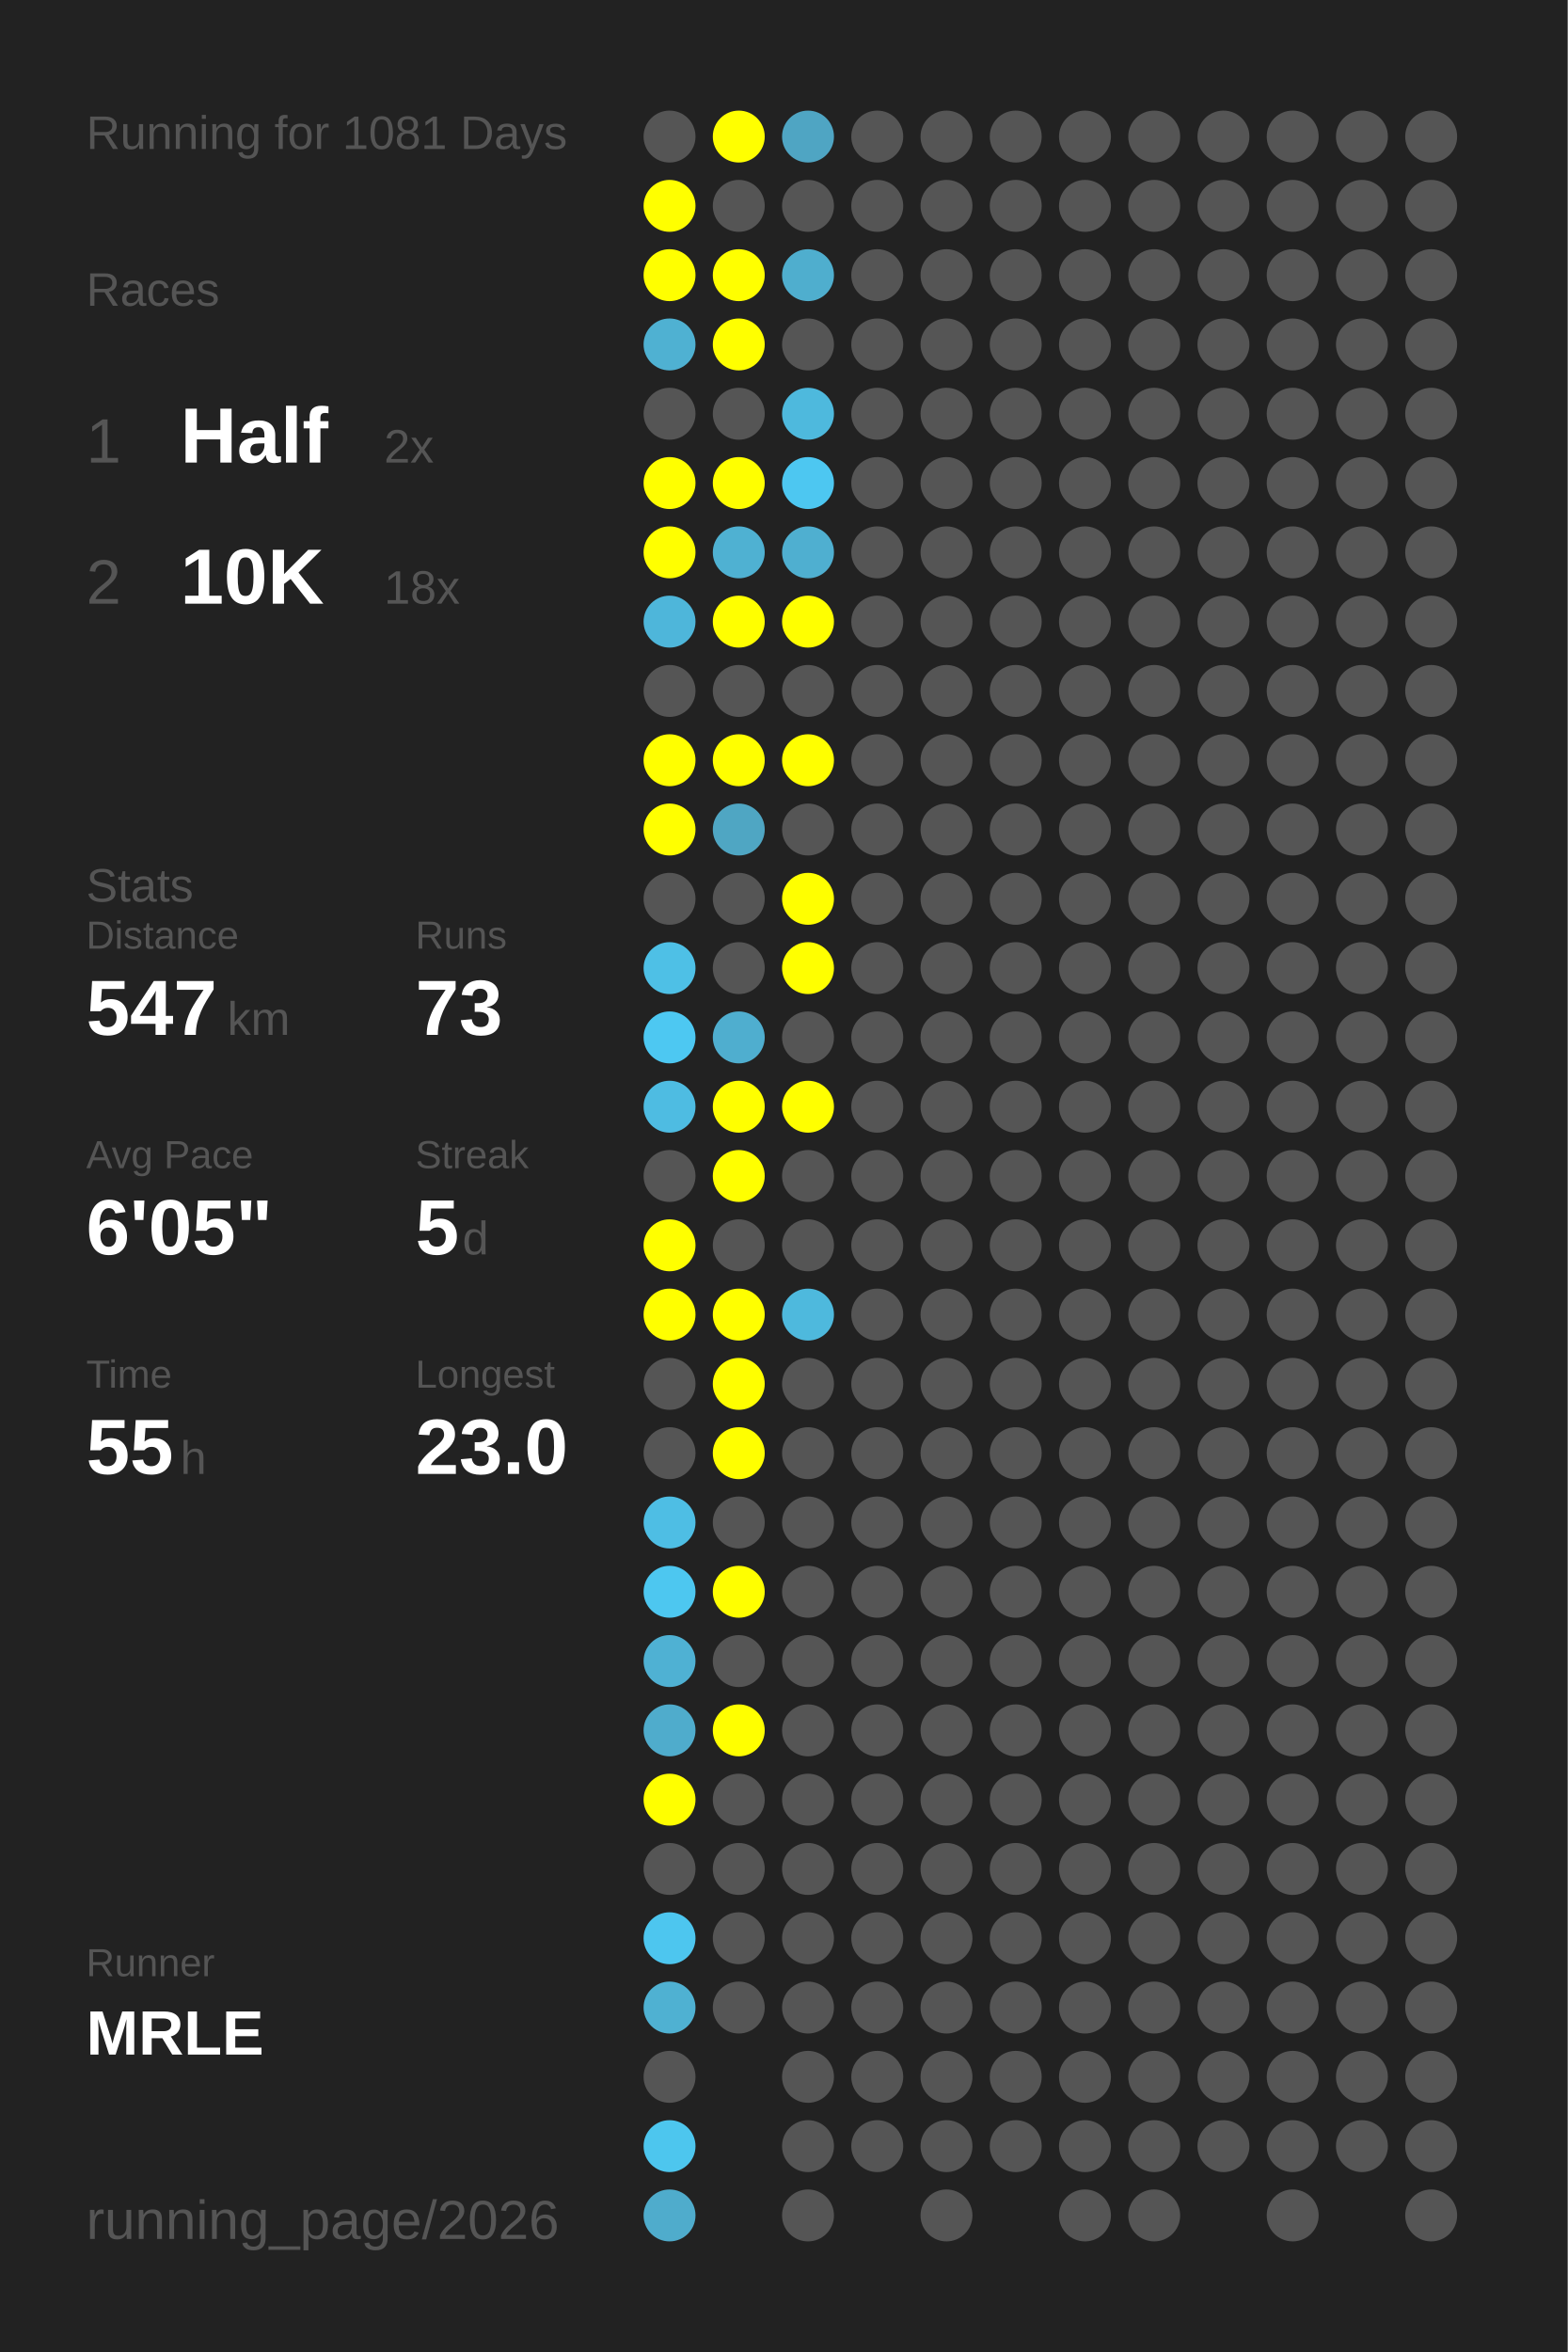
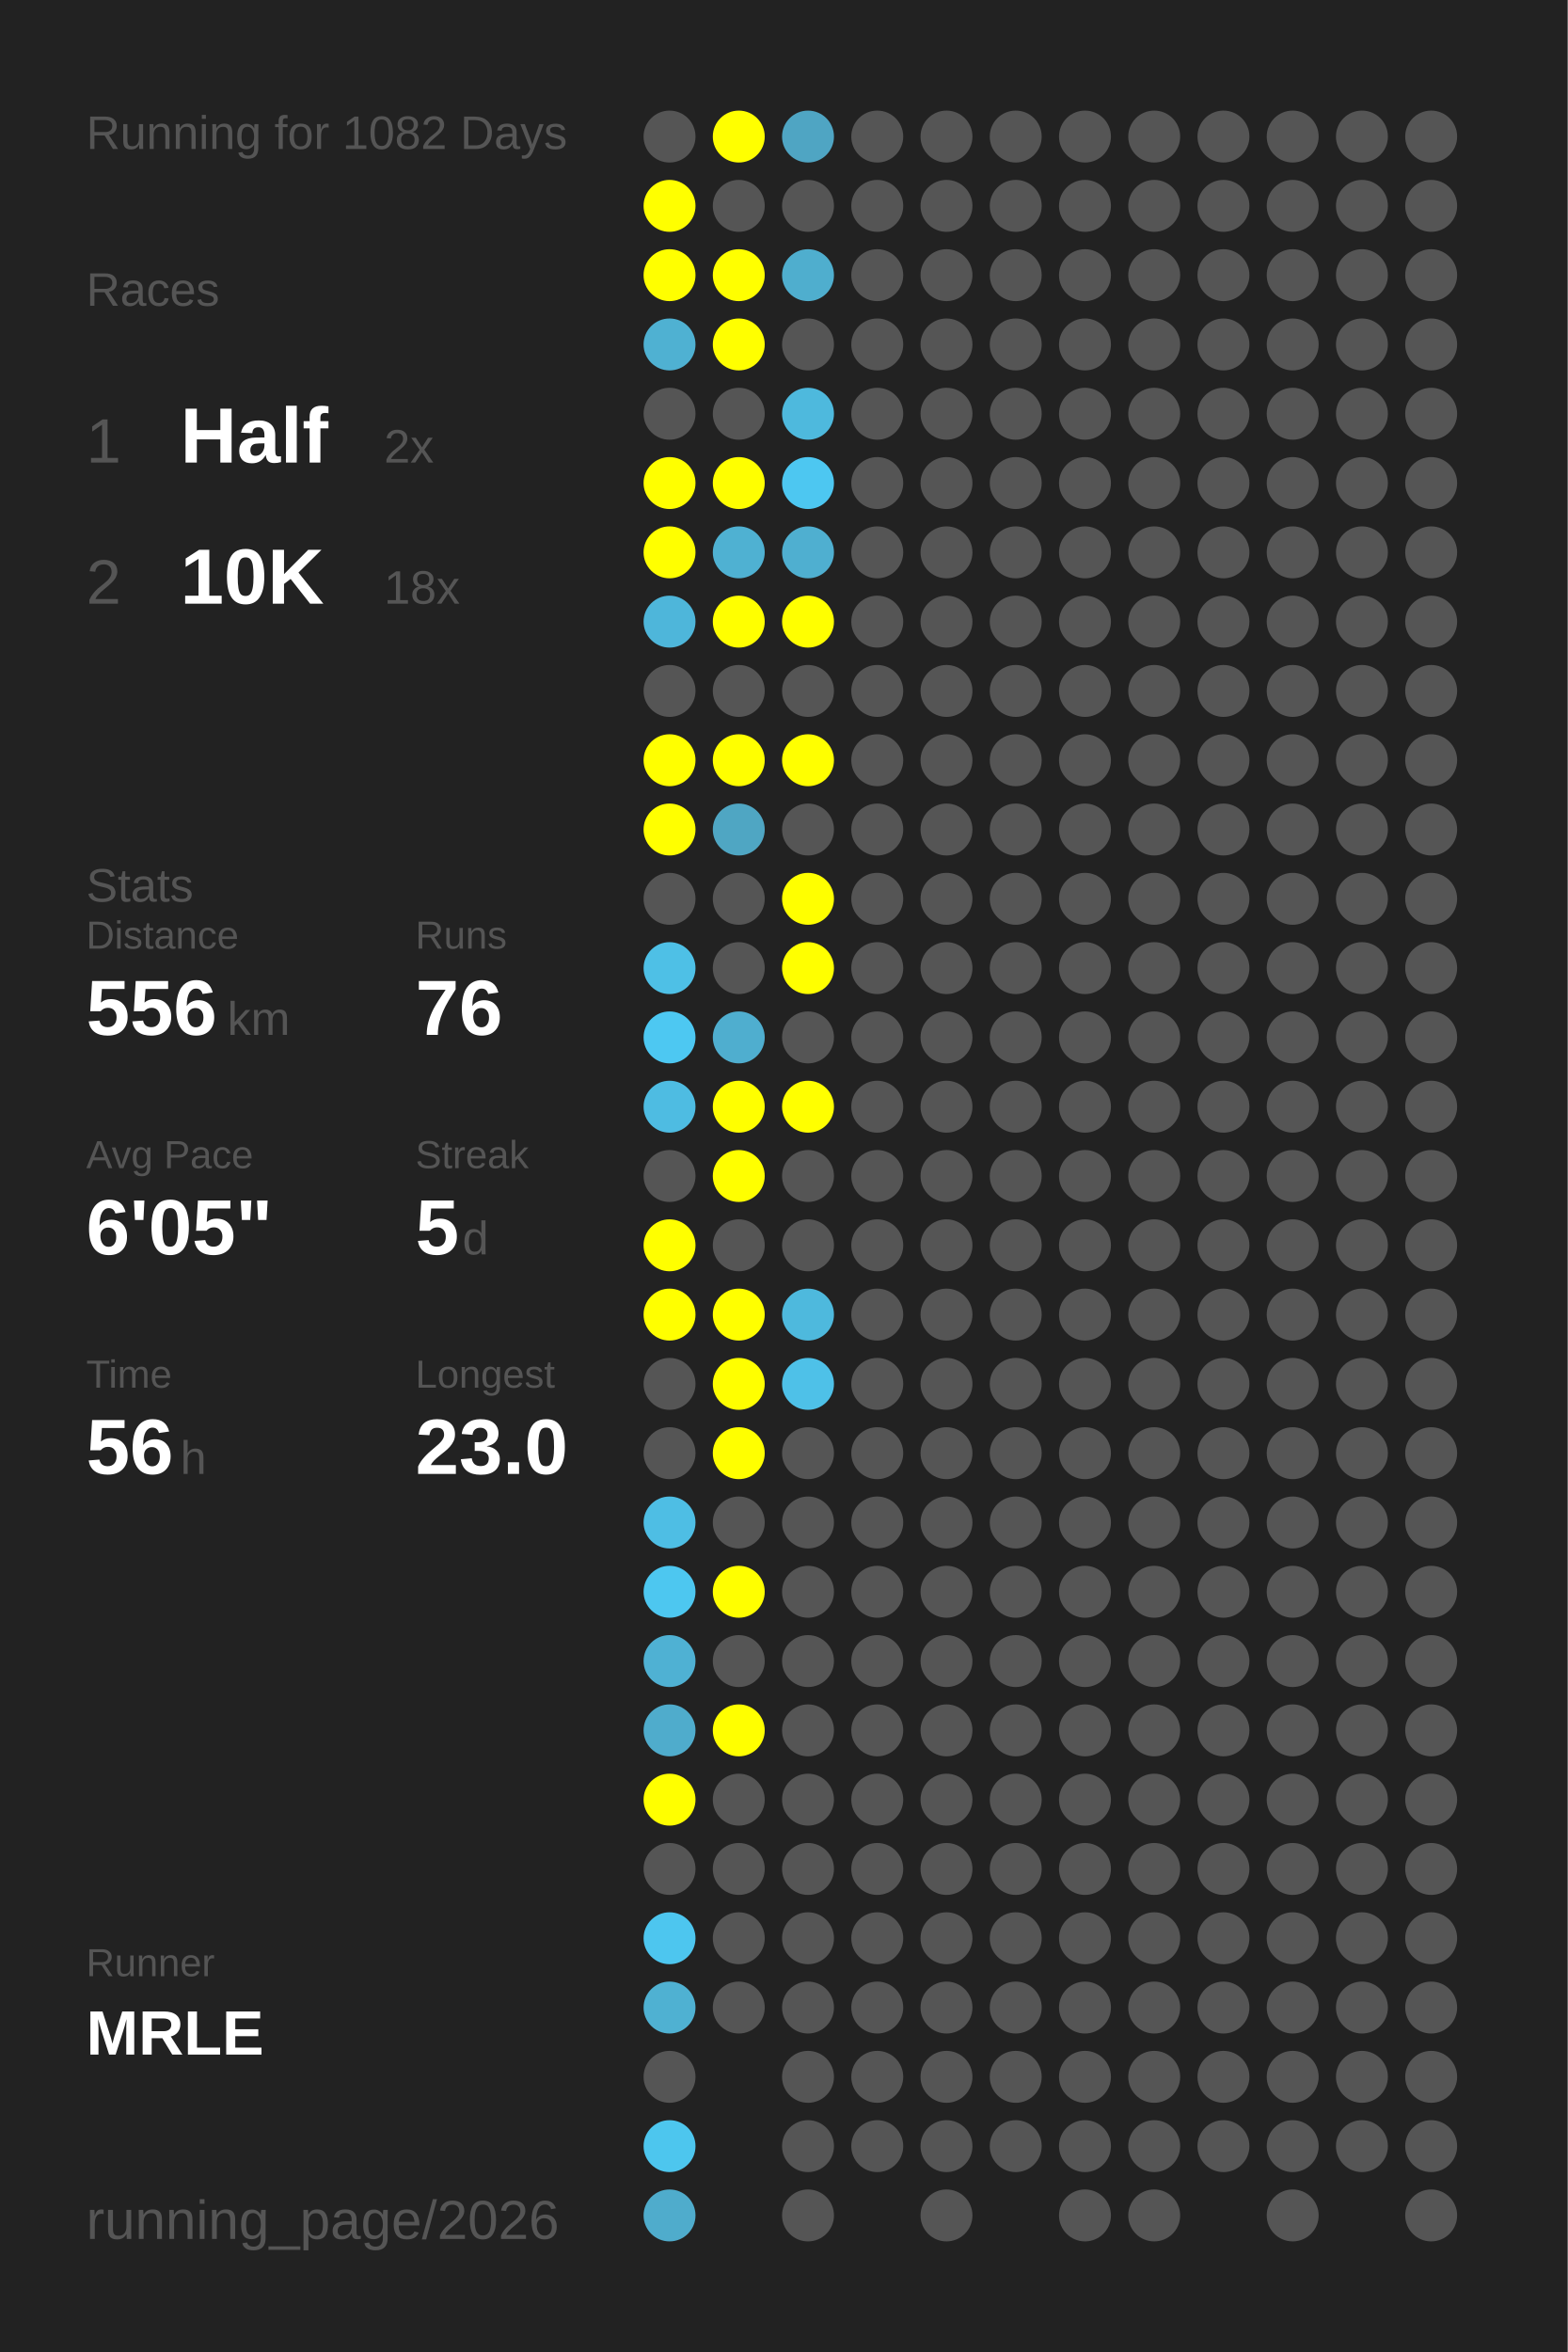
<svg xmlns="http://www.w3.org/2000/svg" baseProfile="full" height="300mm" version="1.1" viewBox="0,0,200,300" width="200mm">
  <defs />
  <rect fill="#222222" height="300" width="200" x="0" y="0" />
-   <text fill="#555555" style="font-size:6px; font-family:Arial;" x="11" y="19">Running for 1081 Days</text>
+   <text fill="#555555" style="font-size:6px; font-family:Arial;" x="11" y="19">Running for 1082 Days</text>
  <text fill="#555555" style="font-size:6px; font-family:Arial;" x="11" y="39">Races</text>
  <text fill="#555555" style="font-size:8px; font-family:Arial;" x="11" y="59">1</text>
  <text fill="#FFFFFF" style="font-size:10px; font-family:Arial; font-weight:bold;" x="23" y="59">Half</text>
  <text fill="#555555" style="font-size:6px; font-family:Arial;" x="49" y="59">2x</text>
  <text fill="#555555" style="font-size:8px; font-family:Arial;" x="11" y="77">2</text>
  <text fill="#FFFFFF" style="font-size:10px; font-family:Arial; font-weight:bold;" x="23" y="77">10K</text>
  <text fill="#555555" style="font-size:6px; font-family:Arial;" x="49" y="77">18x</text>
  <text fill="#555555" style="font-size:6px; font-family:Arial;" x="11" y="115">Stats</text>
  <text fill="#555555" style="font-size:5px; font-family:Arial;" x="11" y="121">Distance</text>
-   <text fill="#FFFFFF" style="font-size:10px; font-family:Arial; font-weight:bold;" x="11" y="132">547</text>
+   <text fill="#FFFFFF" style="font-size:10px; font-family:Arial; font-weight:bold;" x="11" y="132">556</text>
  <text fill="#555555" style="font-size:6px; font-family:Arial;" x="29" y="132">km</text>
  <text fill="#555555" style="font-size:5px; font-family:Arial;" x="53" y="121">Runs</text>
-   <text fill="#FFFFFF" style="font-size:10px; font-family:Arial; font-weight:bold;" x="53" y="132">73</text>
+   <text fill="#FFFFFF" style="font-size:10px; font-family:Arial; font-weight:bold;" x="53" y="132">76</text>
  <text fill="#555555" style="font-size:5px; font-family:Arial;" x="11" y="149">Avg Pace</text>
  <text fill="#FFFFFF" style="font-size:10px; font-family:Arial; font-weight:bold;" x="11" y="160">6'05"</text>
  <text fill="#555555" style="font-size:5px; font-family:Arial;" x="53" y="149">Streak</text>
  <text fill="#FFFFFF" style="font-size:10px; font-family:Arial; font-weight:bold;" x="53" y="160">5</text>
  <text fill="#555555" style="font-size:6px; font-family:Arial;" x="59" y="160">d</text>
  <text fill="#555555" style="font-size:5px; font-family:Arial;" x="11" y="177">Time</text>
-   <text fill="#FFFFFF" style="font-size:10px; font-family:Arial; font-weight:bold;" x="11" y="188">55</text>
+   <text fill="#FFFFFF" style="font-size:10px; font-family:Arial; font-weight:bold;" x="11" y="188">56</text>
  <text fill="#555555" style="font-size:6px; font-family:Arial;" x="23" y="188">h</text>
  <text fill="#555555" style="font-size:5px; font-family:Arial;" x="53" y="177">Longest</text>
  <text fill="#FFFFFF" style="font-size:10px; font-family:Arial; font-weight:bold;" x="53" y="188">23.0</text>
  <text fill="#555555" style="font-size:5px; font-family:Arial;" x="11" y="252.065">Runner</text>
  <text fill="#FFFFFF" style="font-size:8px; font-family:Arial; font-weight:bold;" x="11" y="262.065">MRLE</text>
  <text fill="#555555" style="font-size:7px; font-family:Arial;" x="11" y="285.581">running_page/2026</text>
  <circle cx="85.417" cy="17.419" fill="#555555" r="3.312" />
  <circle cx="85.417" cy="26.258" fill="#FFFF00" r="3.312" />
  <circle cx="85.417" cy="35.097" fill="#FFFF00" r="3.312" />
  <circle cx="85.417" cy="43.935" fill="#4fb1d2" r="3.312" />
  <circle cx="85.417" cy="52.774" fill="#555555" r="3.312" />
  <circle cx="85.417" cy="61.613" fill="#FFFF00" r="3.312" />
  <circle cx="85.417" cy="70.452" fill="#FFFF00" r="3.312" />
  <circle cx="85.417" cy="79.29" fill="#4eb6da" r="3.312" />
  <circle cx="85.417" cy="88.129" fill="#555555" r="3.312" />
  <circle cx="85.417" cy="96.968" fill="#FFFF00" r="3.312" />
  <circle cx="85.417" cy="105.806" fill="#FFFF00" r="3.312" />
  <circle cx="85.417" cy="114.645" fill="#555555" r="3.312" />
  <circle cx="85.417" cy="123.484" fill="#4ec0e6" r="3.312" />
  <circle cx="85.417" cy="132.323" fill="#4dc8f2" r="3.312" />
  <circle cx="85.417" cy="141.161" fill="#4ebce2" r="3.312" />
  <circle cx="85.417" cy="150" fill="#555555" r="3.312" />
  <circle cx="85.417" cy="158.839" fill="#FFFF00" r="3.312" />
  <circle cx="85.417" cy="167.677" fill="#FFFF00" r="3.312" />
  <circle cx="85.417" cy="176.516" fill="#555555" r="3.312" />
  <circle cx="85.417" cy="185.355" fill="#555555" r="3.312" />
  <circle cx="85.417" cy="194.194" fill="#4ebee4" r="3.312" />
  <circle cx="85.417" cy="203.032" fill="#4dc7f0" r="3.312" />
  <circle cx="85.417" cy="211.871" fill="#4fb1d3" r="3.312" />
  <circle cx="85.417" cy="220.71" fill="#4faccc" r="3.312" />
  <circle cx="85.417" cy="229.548" fill="#FFFF00" r="3.312" />
  <circle cx="85.417" cy="238.387" fill="#555555" r="3.312" />
  <circle cx="85.417" cy="247.226" fill="#4dc6ef" r="3.312" />
  <circle cx="85.417" cy="256.065" fill="#4fb1d2" r="3.312" />
  <circle cx="85.417" cy="264.903" fill="#555555" r="3.312" />
  <circle cx="85.417" cy="273.742" fill="#4dc6ee" r="3.312" />
  <circle cx="85.417" cy="282.581" fill="#4faccc" r="3.312" />
  <circle cx="94.25" cy="17.419" fill="#FFFF00" r="3.312" />
  <circle cx="94.25" cy="26.258" fill="#555555" r="3.312" />
  <circle cx="94.25" cy="35.097" fill="#FFFF00" r="3.312" />
  <circle cx="94.25" cy="43.935" fill="#FFFF00" r="3.312" />
  <circle cx="94.25" cy="52.774" fill="#555555" r="3.312" />
  <circle cx="94.25" cy="61.613" fill="#FFFF00" r="3.312" />
  <circle cx="94.25" cy="70.452" fill="#4fb1d2" r="3.312" />
  <circle cx="94.25" cy="79.29" fill="#FFFF00" r="3.312" />
  <circle cx="94.25" cy="88.129" fill="#555555" r="3.312" />
  <circle cx="94.25" cy="96.968" fill="#FFFF00" r="3.312" />
  <circle cx="94.25" cy="105.806" fill="#4fa6c3" r="3.312" />
  <circle cx="94.25" cy="114.645" fill="#555555" r="3.312" />
  <circle cx="94.25" cy="123.484" fill="#555555" r="3.312" />
  <circle cx="94.25" cy="132.323" fill="#4faecf" r="3.312" />
  <circle cx="94.25" cy="141.161" fill="#FFFF00" r="3.312" />
  <circle cx="94.25" cy="150" fill="#FFFF00" r="3.312" />
  <circle cx="94.25" cy="158.839" fill="#555555" r="3.312" />
  <circle cx="94.25" cy="167.677" fill="#FFFF00" r="3.312" />
  <circle cx="94.25" cy="176.516" fill="#FFFF00" r="3.312" />
  <circle cx="94.25" cy="185.355" fill="#FFFF00" r="3.312" />
  <circle cx="94.25" cy="194.194" fill="#555555" r="3.312" />
  <circle cx="94.25" cy="203.032" fill="#FFFF00" r="3.312" />
  <circle cx="94.25" cy="211.871" fill="#555555" r="3.312" />
  <circle cx="94.25" cy="220.71" fill="#FFFF00" r="3.312" />
  <circle cx="94.25" cy="229.548" fill="#555555" r="3.312" />
  <circle cx="94.25" cy="238.387" fill="#555555" r="3.312" />
  <circle cx="94.25" cy="247.226" fill="#555555" r="3.312" />
  <circle cx="94.25" cy="256.065" fill="#555555" r="3.312" />
  <circle cx="103.083" cy="17.419" fill="#4fa5c3" r="3.312" />
  <circle cx="103.083" cy="26.258" fill="#555555" r="3.312" />
  <circle cx="103.083" cy="35.097" fill="#4faece" r="3.312" />
  <circle cx="103.083" cy="43.935" fill="#555555" r="3.312" />
  <circle cx="103.083" cy="52.774" fill="#4eb9dd" r="3.312" />
  <circle cx="103.083" cy="61.613" fill="#4dc7f1" r="3.312" />
  <circle cx="103.083" cy="70.452" fill="#4fafd0" r="3.312" />
  <circle cx="103.083" cy="79.29" fill="#FFFF00" r="3.312" />
  <circle cx="103.083" cy="88.129" fill="#555555" r="3.312" />
  <circle cx="103.083" cy="96.968" fill="#FFFF00" r="3.312" />
  <circle cx="103.083" cy="105.806" fill="#555555" r="3.312" />
  <circle cx="103.083" cy="114.645" fill="#FFFF00" r="3.312" />
  <circle cx="103.083" cy="123.484" fill="#FFFF00" r="3.312" />
  <circle cx="103.083" cy="132.323" fill="#555555" r="3.312" />
  <circle cx="103.083" cy="141.161" fill="#FFFF00" r="3.312" />
  <circle cx="103.083" cy="150" fill="#555555" r="3.312" />
  <circle cx="103.083" cy="158.839" fill="#555555" r="3.312" />
  <circle cx="103.083" cy="167.677" fill="#4eb9dd" r="3.312" />
-   <circle cx="103.083" cy="176.516" fill="#555555" r="3.312" />
+   <circle cx="103.083" cy="176.516" fill="#4ec1e8" r="3.312" />
  <circle cx="103.083" cy="185.355" fill="#555555" r="3.312" />
  <circle cx="103.083" cy="194.194" fill="#555555" r="3.312" />
  <circle cx="103.083" cy="203.032" fill="#555555" r="3.312" />
  <circle cx="103.083" cy="211.871" fill="#555555" r="3.312" />
  <circle cx="103.083" cy="220.71" fill="#555555" r="3.312" />
  <circle cx="103.083" cy="229.548" fill="#555555" r="3.312" />
  <circle cx="103.083" cy="238.387" fill="#555555" r="3.312" />
  <circle cx="103.083" cy="247.226" fill="#555555" r="3.312" />
  <circle cx="103.083" cy="256.065" fill="#555555" r="3.312" />
  <circle cx="103.083" cy="264.903" fill="#555555" r="3.312" />
  <circle cx="103.083" cy="273.742" fill="#555555" r="3.312" />
  <circle cx="103.083" cy="282.581" fill="#555555" r="3.312" />
  <circle cx="111.917" cy="17.419" fill="#555555" r="3.312" />
  <circle cx="111.917" cy="26.258" fill="#555555" r="3.312" />
  <circle cx="111.917" cy="35.097" fill="#555555" r="3.312" />
  <circle cx="111.917" cy="43.935" fill="#555555" r="3.312" />
  <circle cx="111.917" cy="52.774" fill="#555555" r="3.312" />
  <circle cx="111.917" cy="61.613" fill="#555555" r="3.312" />
  <circle cx="111.917" cy="70.452" fill="#555555" r="3.312" />
  <circle cx="111.917" cy="79.29" fill="#555555" r="3.312" />
  <circle cx="111.917" cy="88.129" fill="#555555" r="3.312" />
  <circle cx="111.917" cy="96.968" fill="#555555" r="3.312" />
  <circle cx="111.917" cy="105.806" fill="#555555" r="3.312" />
  <circle cx="111.917" cy="114.645" fill="#555555" r="3.312" />
  <circle cx="111.917" cy="123.484" fill="#555555" r="3.312" />
  <circle cx="111.917" cy="132.323" fill="#555555" r="3.312" />
  <circle cx="111.917" cy="141.161" fill="#555555" r="3.312" />
  <circle cx="111.917" cy="150" fill="#555555" r="3.312" />
  <circle cx="111.917" cy="158.839" fill="#555555" r="3.312" />
  <circle cx="111.917" cy="167.677" fill="#555555" r="3.312" />
  <circle cx="111.917" cy="176.516" fill="#555555" r="3.312" />
  <circle cx="111.917" cy="185.355" fill="#555555" r="3.312" />
  <circle cx="111.917" cy="194.194" fill="#555555" r="3.312" />
  <circle cx="111.917" cy="203.032" fill="#555555" r="3.312" />
  <circle cx="111.917" cy="211.871" fill="#555555" r="3.312" />
  <circle cx="111.917" cy="220.71" fill="#555555" r="3.312" />
  <circle cx="111.917" cy="229.548" fill="#555555" r="3.312" />
  <circle cx="111.917" cy="238.387" fill="#555555" r="3.312" />
  <circle cx="111.917" cy="247.226" fill="#555555" r="3.312" />
  <circle cx="111.917" cy="256.065" fill="#555555" r="3.312" />
  <circle cx="111.917" cy="264.903" fill="#555555" r="3.312" />
  <circle cx="111.917" cy="273.742" fill="#555555" r="3.312" />
  <circle cx="120.75" cy="17.419" fill="#555555" r="3.312" />
  <circle cx="120.75" cy="26.258" fill="#555555" r="3.312" />
  <circle cx="120.75" cy="35.097" fill="#555555" r="3.312" />
  <circle cx="120.75" cy="43.935" fill="#555555" r="3.312" />
  <circle cx="120.75" cy="52.774" fill="#555555" r="3.312" />
  <circle cx="120.75" cy="61.613" fill="#555555" r="3.312" />
  <circle cx="120.75" cy="70.452" fill="#555555" r="3.312" />
  <circle cx="120.75" cy="79.29" fill="#555555" r="3.312" />
  <circle cx="120.75" cy="88.129" fill="#555555" r="3.312" />
  <circle cx="120.75" cy="96.968" fill="#555555" r="3.312" />
  <circle cx="120.75" cy="105.806" fill="#555555" r="3.312" />
  <circle cx="120.75" cy="114.645" fill="#555555" r="3.312" />
  <circle cx="120.75" cy="123.484" fill="#555555" r="3.312" />
  <circle cx="120.75" cy="132.323" fill="#555555" r="3.312" />
  <circle cx="120.75" cy="141.161" fill="#555555" r="3.312" />
  <circle cx="120.75" cy="150" fill="#555555" r="3.312" />
  <circle cx="120.75" cy="158.839" fill="#555555" r="3.312" />
  <circle cx="120.75" cy="167.677" fill="#555555" r="3.312" />
  <circle cx="120.75" cy="176.516" fill="#555555" r="3.312" />
  <circle cx="120.75" cy="185.355" fill="#555555" r="3.312" />
  <circle cx="120.75" cy="194.194" fill="#555555" r="3.312" />
  <circle cx="120.75" cy="203.032" fill="#555555" r="3.312" />
  <circle cx="120.75" cy="211.871" fill="#555555" r="3.312" />
  <circle cx="120.75" cy="220.71" fill="#555555" r="3.312" />
  <circle cx="120.75" cy="229.548" fill="#555555" r="3.312" />
  <circle cx="120.75" cy="238.387" fill="#555555" r="3.312" />
  <circle cx="120.75" cy="247.226" fill="#555555" r="3.312" />
  <circle cx="120.75" cy="256.065" fill="#555555" r="3.312" />
  <circle cx="120.75" cy="264.903" fill="#555555" r="3.312" />
  <circle cx="120.75" cy="273.742" fill="#555555" r="3.312" />
  <circle cx="120.75" cy="282.581" fill="#555555" r="3.312" />
  <circle cx="129.583" cy="17.419" fill="#555555" r="3.312" />
  <circle cx="129.583" cy="26.258" fill="#555555" r="3.312" />
  <circle cx="129.583" cy="35.097" fill="#555555" r="3.312" />
  <circle cx="129.583" cy="43.935" fill="#555555" r="3.312" />
  <circle cx="129.583" cy="52.774" fill="#555555" r="3.312" />
  <circle cx="129.583" cy="61.613" fill="#555555" r="3.312" />
  <circle cx="129.583" cy="70.452" fill="#555555" r="3.312" />
  <circle cx="129.583" cy="79.29" fill="#555555" r="3.312" />
  <circle cx="129.583" cy="88.129" fill="#555555" r="3.312" />
  <circle cx="129.583" cy="96.968" fill="#555555" r="3.312" />
  <circle cx="129.583" cy="105.806" fill="#555555" r="3.312" />
  <circle cx="129.583" cy="114.645" fill="#555555" r="3.312" />
  <circle cx="129.583" cy="123.484" fill="#555555" r="3.312" />
  <circle cx="129.583" cy="132.323" fill="#555555" r="3.312" />
  <circle cx="129.583" cy="141.161" fill="#555555" r="3.312" />
  <circle cx="129.583" cy="150" fill="#555555" r="3.312" />
  <circle cx="129.583" cy="158.839" fill="#555555" r="3.312" />
  <circle cx="129.583" cy="167.677" fill="#555555" r="3.312" />
  <circle cx="129.583" cy="176.516" fill="#555555" r="3.312" />
  <circle cx="129.583" cy="185.355" fill="#555555" r="3.312" />
  <circle cx="129.583" cy="194.194" fill="#555555" r="3.312" />
  <circle cx="129.583" cy="203.032" fill="#555555" r="3.312" />
  <circle cx="129.583" cy="211.871" fill="#555555" r="3.312" />
  <circle cx="129.583" cy="220.71" fill="#555555" r="3.312" />
  <circle cx="129.583" cy="229.548" fill="#555555" r="3.312" />
  <circle cx="129.583" cy="238.387" fill="#555555" r="3.312" />
  <circle cx="129.583" cy="247.226" fill="#555555" r="3.312" />
  <circle cx="129.583" cy="256.065" fill="#555555" r="3.312" />
  <circle cx="129.583" cy="264.903" fill="#555555" r="3.312" />
  <circle cx="129.583" cy="273.742" fill="#555555" r="3.312" />
  <circle cx="138.417" cy="17.419" fill="#555555" r="3.312" />
  <circle cx="138.417" cy="26.258" fill="#555555" r="3.312" />
  <circle cx="138.417" cy="35.097" fill="#555555" r="3.312" />
  <circle cx="138.417" cy="43.935" fill="#555555" r="3.312" />
  <circle cx="138.417" cy="52.774" fill="#555555" r="3.312" />
  <circle cx="138.417" cy="61.613" fill="#555555" r="3.312" />
  <circle cx="138.417" cy="70.452" fill="#555555" r="3.312" />
  <circle cx="138.417" cy="79.29" fill="#555555" r="3.312" />
  <circle cx="138.417" cy="88.129" fill="#555555" r="3.312" />
  <circle cx="138.417" cy="96.968" fill="#555555" r="3.312" />
  <circle cx="138.417" cy="105.806" fill="#555555" r="3.312" />
  <circle cx="138.417" cy="114.645" fill="#555555" r="3.312" />
  <circle cx="138.417" cy="123.484" fill="#555555" r="3.312" />
  <circle cx="138.417" cy="132.323" fill="#555555" r="3.312" />
  <circle cx="138.417" cy="141.161" fill="#555555" r="3.312" />
  <circle cx="138.417" cy="150" fill="#555555" r="3.312" />
  <circle cx="138.417" cy="158.839" fill="#555555" r="3.312" />
  <circle cx="138.417" cy="167.677" fill="#555555" r="3.312" />
  <circle cx="138.417" cy="176.516" fill="#555555" r="3.312" />
  <circle cx="138.417" cy="185.355" fill="#555555" r="3.312" />
  <circle cx="138.417" cy="194.194" fill="#555555" r="3.312" />
  <circle cx="138.417" cy="203.032" fill="#555555" r="3.312" />
  <circle cx="138.417" cy="211.871" fill="#555555" r="3.312" />
  <circle cx="138.417" cy="220.71" fill="#555555" r="3.312" />
  <circle cx="138.417" cy="229.548" fill="#555555" r="3.312" />
  <circle cx="138.417" cy="238.387" fill="#555555" r="3.312" />
  <circle cx="138.417" cy="247.226" fill="#555555" r="3.312" />
  <circle cx="138.417" cy="256.065" fill="#555555" r="3.312" />
  <circle cx="138.417" cy="264.903" fill="#555555" r="3.312" />
  <circle cx="138.417" cy="273.742" fill="#555555" r="3.312" />
  <circle cx="138.417" cy="282.581" fill="#555555" r="3.312" />
  <circle cx="147.25" cy="17.419" fill="#555555" r="3.312" />
  <circle cx="147.25" cy="26.258" fill="#555555" r="3.312" />
  <circle cx="147.25" cy="35.097" fill="#555555" r="3.312" />
  <circle cx="147.25" cy="43.935" fill="#555555" r="3.312" />
  <circle cx="147.25" cy="52.774" fill="#555555" r="3.312" />
  <circle cx="147.25" cy="61.613" fill="#555555" r="3.312" />
  <circle cx="147.25" cy="70.452" fill="#555555" r="3.312" />
  <circle cx="147.25" cy="79.29" fill="#555555" r="3.312" />
  <circle cx="147.25" cy="88.129" fill="#555555" r="3.312" />
  <circle cx="147.25" cy="96.968" fill="#555555" r="3.312" />
  <circle cx="147.25" cy="105.806" fill="#555555" r="3.312" />
  <circle cx="147.25" cy="114.645" fill="#555555" r="3.312" />
  <circle cx="147.25" cy="123.484" fill="#555555" r="3.312" />
  <circle cx="147.25" cy="132.323" fill="#555555" r="3.312" />
  <circle cx="147.25" cy="141.161" fill="#555555" r="3.312" />
  <circle cx="147.25" cy="150" fill="#555555" r="3.312" />
  <circle cx="147.25" cy="158.839" fill="#555555" r="3.312" />
  <circle cx="147.25" cy="167.677" fill="#555555" r="3.312" />
  <circle cx="147.25" cy="176.516" fill="#555555" r="3.312" />
  <circle cx="147.25" cy="185.355" fill="#555555" r="3.312" />
  <circle cx="147.25" cy="194.194" fill="#555555" r="3.312" />
  <circle cx="147.25" cy="203.032" fill="#555555" r="3.312" />
  <circle cx="147.25" cy="211.871" fill="#555555" r="3.312" />
  <circle cx="147.25" cy="220.71" fill="#555555" r="3.312" />
  <circle cx="147.25" cy="229.548" fill="#555555" r="3.312" />
  <circle cx="147.25" cy="238.387" fill="#555555" r="3.312" />
  <circle cx="147.25" cy="247.226" fill="#555555" r="3.312" />
  <circle cx="147.25" cy="256.065" fill="#555555" r="3.312" />
  <circle cx="147.25" cy="264.903" fill="#555555" r="3.312" />
  <circle cx="147.25" cy="273.742" fill="#555555" r="3.312" />
  <circle cx="147.25" cy="282.581" fill="#555555" r="3.312" />
  <circle cx="156.083" cy="17.419" fill="#555555" r="3.312" />
  <circle cx="156.083" cy="26.258" fill="#555555" r="3.312" />
  <circle cx="156.083" cy="35.097" fill="#555555" r="3.312" />
  <circle cx="156.083" cy="43.935" fill="#555555" r="3.312" />
  <circle cx="156.083" cy="52.774" fill="#555555" r="3.312" />
  <circle cx="156.083" cy="61.613" fill="#555555" r="3.312" />
  <circle cx="156.083" cy="70.452" fill="#555555" r="3.312" />
  <circle cx="156.083" cy="79.29" fill="#555555" r="3.312" />
  <circle cx="156.083" cy="88.129" fill="#555555" r="3.312" />
  <circle cx="156.083" cy="96.968" fill="#555555" r="3.312" />
  <circle cx="156.083" cy="105.806" fill="#555555" r="3.312" />
  <circle cx="156.083" cy="114.645" fill="#555555" r="3.312" />
  <circle cx="156.083" cy="123.484" fill="#555555" r="3.312" />
  <circle cx="156.083" cy="132.323" fill="#555555" r="3.312" />
  <circle cx="156.083" cy="141.161" fill="#555555" r="3.312" />
  <circle cx="156.083" cy="150" fill="#555555" r="3.312" />
  <circle cx="156.083" cy="158.839" fill="#555555" r="3.312" />
  <circle cx="156.083" cy="167.677" fill="#555555" r="3.312" />
  <circle cx="156.083" cy="176.516" fill="#555555" r="3.312" />
  <circle cx="156.083" cy="185.355" fill="#555555" r="3.312" />
  <circle cx="156.083" cy="194.194" fill="#555555" r="3.312" />
  <circle cx="156.083" cy="203.032" fill="#555555" r="3.312" />
  <circle cx="156.083" cy="211.871" fill="#555555" r="3.312" />
  <circle cx="156.083" cy="220.71" fill="#555555" r="3.312" />
  <circle cx="156.083" cy="229.548" fill="#555555" r="3.312" />
  <circle cx="156.083" cy="238.387" fill="#555555" r="3.312" />
  <circle cx="156.083" cy="247.226" fill="#555555" r="3.312" />
  <circle cx="156.083" cy="256.065" fill="#555555" r="3.312" />
  <circle cx="156.083" cy="264.903" fill="#555555" r="3.312" />
  <circle cx="156.083" cy="273.742" fill="#555555" r="3.312" />
  <circle cx="164.917" cy="17.419" fill="#555555" r="3.312" />
  <circle cx="164.917" cy="26.258" fill="#555555" r="3.312" />
  <circle cx="164.917" cy="35.097" fill="#555555" r="3.312" />
  <circle cx="164.917" cy="43.935" fill="#555555" r="3.312" />
  <circle cx="164.917" cy="52.774" fill="#555555" r="3.312" />
  <circle cx="164.917" cy="61.613" fill="#555555" r="3.312" />
  <circle cx="164.917" cy="70.452" fill="#555555" r="3.312" />
  <circle cx="164.917" cy="79.29" fill="#555555" r="3.312" />
  <circle cx="164.917" cy="88.129" fill="#555555" r="3.312" />
  <circle cx="164.917" cy="96.968" fill="#555555" r="3.312" />
  <circle cx="164.917" cy="105.806" fill="#555555" r="3.312" />
  <circle cx="164.917" cy="114.645" fill="#555555" r="3.312" />
  <circle cx="164.917" cy="123.484" fill="#555555" r="3.312" />
  <circle cx="164.917" cy="132.323" fill="#555555" r="3.312" />
  <circle cx="164.917" cy="141.161" fill="#555555" r="3.312" />
  <circle cx="164.917" cy="150" fill="#555555" r="3.312" />
  <circle cx="164.917" cy="158.839" fill="#555555" r="3.312" />
  <circle cx="164.917" cy="167.677" fill="#555555" r="3.312" />
  <circle cx="164.917" cy="176.516" fill="#555555" r="3.312" />
  <circle cx="164.917" cy="185.355" fill="#555555" r="3.312" />
  <circle cx="164.917" cy="194.194" fill="#555555" r="3.312" />
  <circle cx="164.917" cy="203.032" fill="#555555" r="3.312" />
  <circle cx="164.917" cy="211.871" fill="#555555" r="3.312" />
  <circle cx="164.917" cy="220.71" fill="#555555" r="3.312" />
  <circle cx="164.917" cy="229.548" fill="#555555" r="3.312" />
  <circle cx="164.917" cy="238.387" fill="#555555" r="3.312" />
  <circle cx="164.917" cy="247.226" fill="#555555" r="3.312" />
  <circle cx="164.917" cy="256.065" fill="#555555" r="3.312" />
  <circle cx="164.917" cy="264.903" fill="#555555" r="3.312" />
  <circle cx="164.917" cy="273.742" fill="#555555" r="3.312" />
  <circle cx="164.917" cy="282.581" fill="#555555" r="3.312" />
  <circle cx="173.75" cy="17.419" fill="#555555" r="3.312" />
  <circle cx="173.75" cy="26.258" fill="#555555" r="3.312" />
  <circle cx="173.75" cy="35.097" fill="#555555" r="3.312" />
  <circle cx="173.75" cy="43.935" fill="#555555" r="3.312" />
  <circle cx="173.75" cy="52.774" fill="#555555" r="3.312" />
  <circle cx="173.75" cy="61.613" fill="#555555" r="3.312" />
  <circle cx="173.75" cy="70.452" fill="#555555" r="3.312" />
  <circle cx="173.75" cy="79.29" fill="#555555" r="3.312" />
  <circle cx="173.75" cy="88.129" fill="#555555" r="3.312" />
  <circle cx="173.75" cy="96.968" fill="#555555" r="3.312" />
  <circle cx="173.75" cy="105.806" fill="#555555" r="3.312" />
  <circle cx="173.75" cy="114.645" fill="#555555" r="3.312" />
  <circle cx="173.75" cy="123.484" fill="#555555" r="3.312" />
  <circle cx="173.75" cy="132.323" fill="#555555" r="3.312" />
  <circle cx="173.75" cy="141.161" fill="#555555" r="3.312" />
  <circle cx="173.75" cy="150" fill="#555555" r="3.312" />
  <circle cx="173.75" cy="158.839" fill="#555555" r="3.312" />
  <circle cx="173.75" cy="167.677" fill="#555555" r="3.312" />
  <circle cx="173.75" cy="176.516" fill="#555555" r="3.312" />
  <circle cx="173.75" cy="185.355" fill="#555555" r="3.312" />
  <circle cx="173.75" cy="194.194" fill="#555555" r="3.312" />
  <circle cx="173.75" cy="203.032" fill="#555555" r="3.312" />
  <circle cx="173.75" cy="211.871" fill="#555555" r="3.312" />
  <circle cx="173.75" cy="220.71" fill="#555555" r="3.312" />
  <circle cx="173.75" cy="229.548" fill="#555555" r="3.312" />
  <circle cx="173.75" cy="238.387" fill="#555555" r="3.312" />
  <circle cx="173.75" cy="247.226" fill="#555555" r="3.312" />
  <circle cx="173.75" cy="256.065" fill="#555555" r="3.312" />
  <circle cx="173.75" cy="264.903" fill="#555555" r="3.312" />
  <circle cx="173.75" cy="273.742" fill="#555555" r="3.312" />
  <circle cx="182.583" cy="17.419" fill="#555555" r="3.312" />
  <circle cx="182.583" cy="26.258" fill="#555555" r="3.312" />
  <circle cx="182.583" cy="35.097" fill="#555555" r="3.312" />
  <circle cx="182.583" cy="43.935" fill="#555555" r="3.312" />
  <circle cx="182.583" cy="52.774" fill="#555555" r="3.312" />
  <circle cx="182.583" cy="61.613" fill="#555555" r="3.312" />
  <circle cx="182.583" cy="70.452" fill="#555555" r="3.312" />
  <circle cx="182.583" cy="79.29" fill="#555555" r="3.312" />
  <circle cx="182.583" cy="88.129" fill="#555555" r="3.312" />
  <circle cx="182.583" cy="96.968" fill="#555555" r="3.312" />
  <circle cx="182.583" cy="105.806" fill="#555555" r="3.312" />
  <circle cx="182.583" cy="114.645" fill="#555555" r="3.312" />
  <circle cx="182.583" cy="123.484" fill="#555555" r="3.312" />
  <circle cx="182.583" cy="132.323" fill="#555555" r="3.312" />
  <circle cx="182.583" cy="141.161" fill="#555555" r="3.312" />
  <circle cx="182.583" cy="150" fill="#555555" r="3.312" />
  <circle cx="182.583" cy="158.839" fill="#555555" r="3.312" />
  <circle cx="182.583" cy="167.677" fill="#555555" r="3.312" />
  <circle cx="182.583" cy="176.516" fill="#555555" r="3.312" />
  <circle cx="182.583" cy="185.355" fill="#555555" r="3.312" />
  <circle cx="182.583" cy="194.194" fill="#555555" r="3.312" />
  <circle cx="182.583" cy="203.032" fill="#555555" r="3.312" />
  <circle cx="182.583" cy="211.871" fill="#555555" r="3.312" />
  <circle cx="182.583" cy="220.71" fill="#555555" r="3.312" />
  <circle cx="182.583" cy="229.548" fill="#555555" r="3.312" />
  <circle cx="182.583" cy="238.387" fill="#555555" r="3.312" />
  <circle cx="182.583" cy="247.226" fill="#555555" r="3.312" />
  <circle cx="182.583" cy="256.065" fill="#555555" r="3.312" />
  <circle cx="182.583" cy="264.903" fill="#555555" r="3.312" />
  <circle cx="182.583" cy="273.742" fill="#555555" r="3.312" />
  <circle cx="182.583" cy="282.581" fill="#555555" r="3.312" />
</svg>
